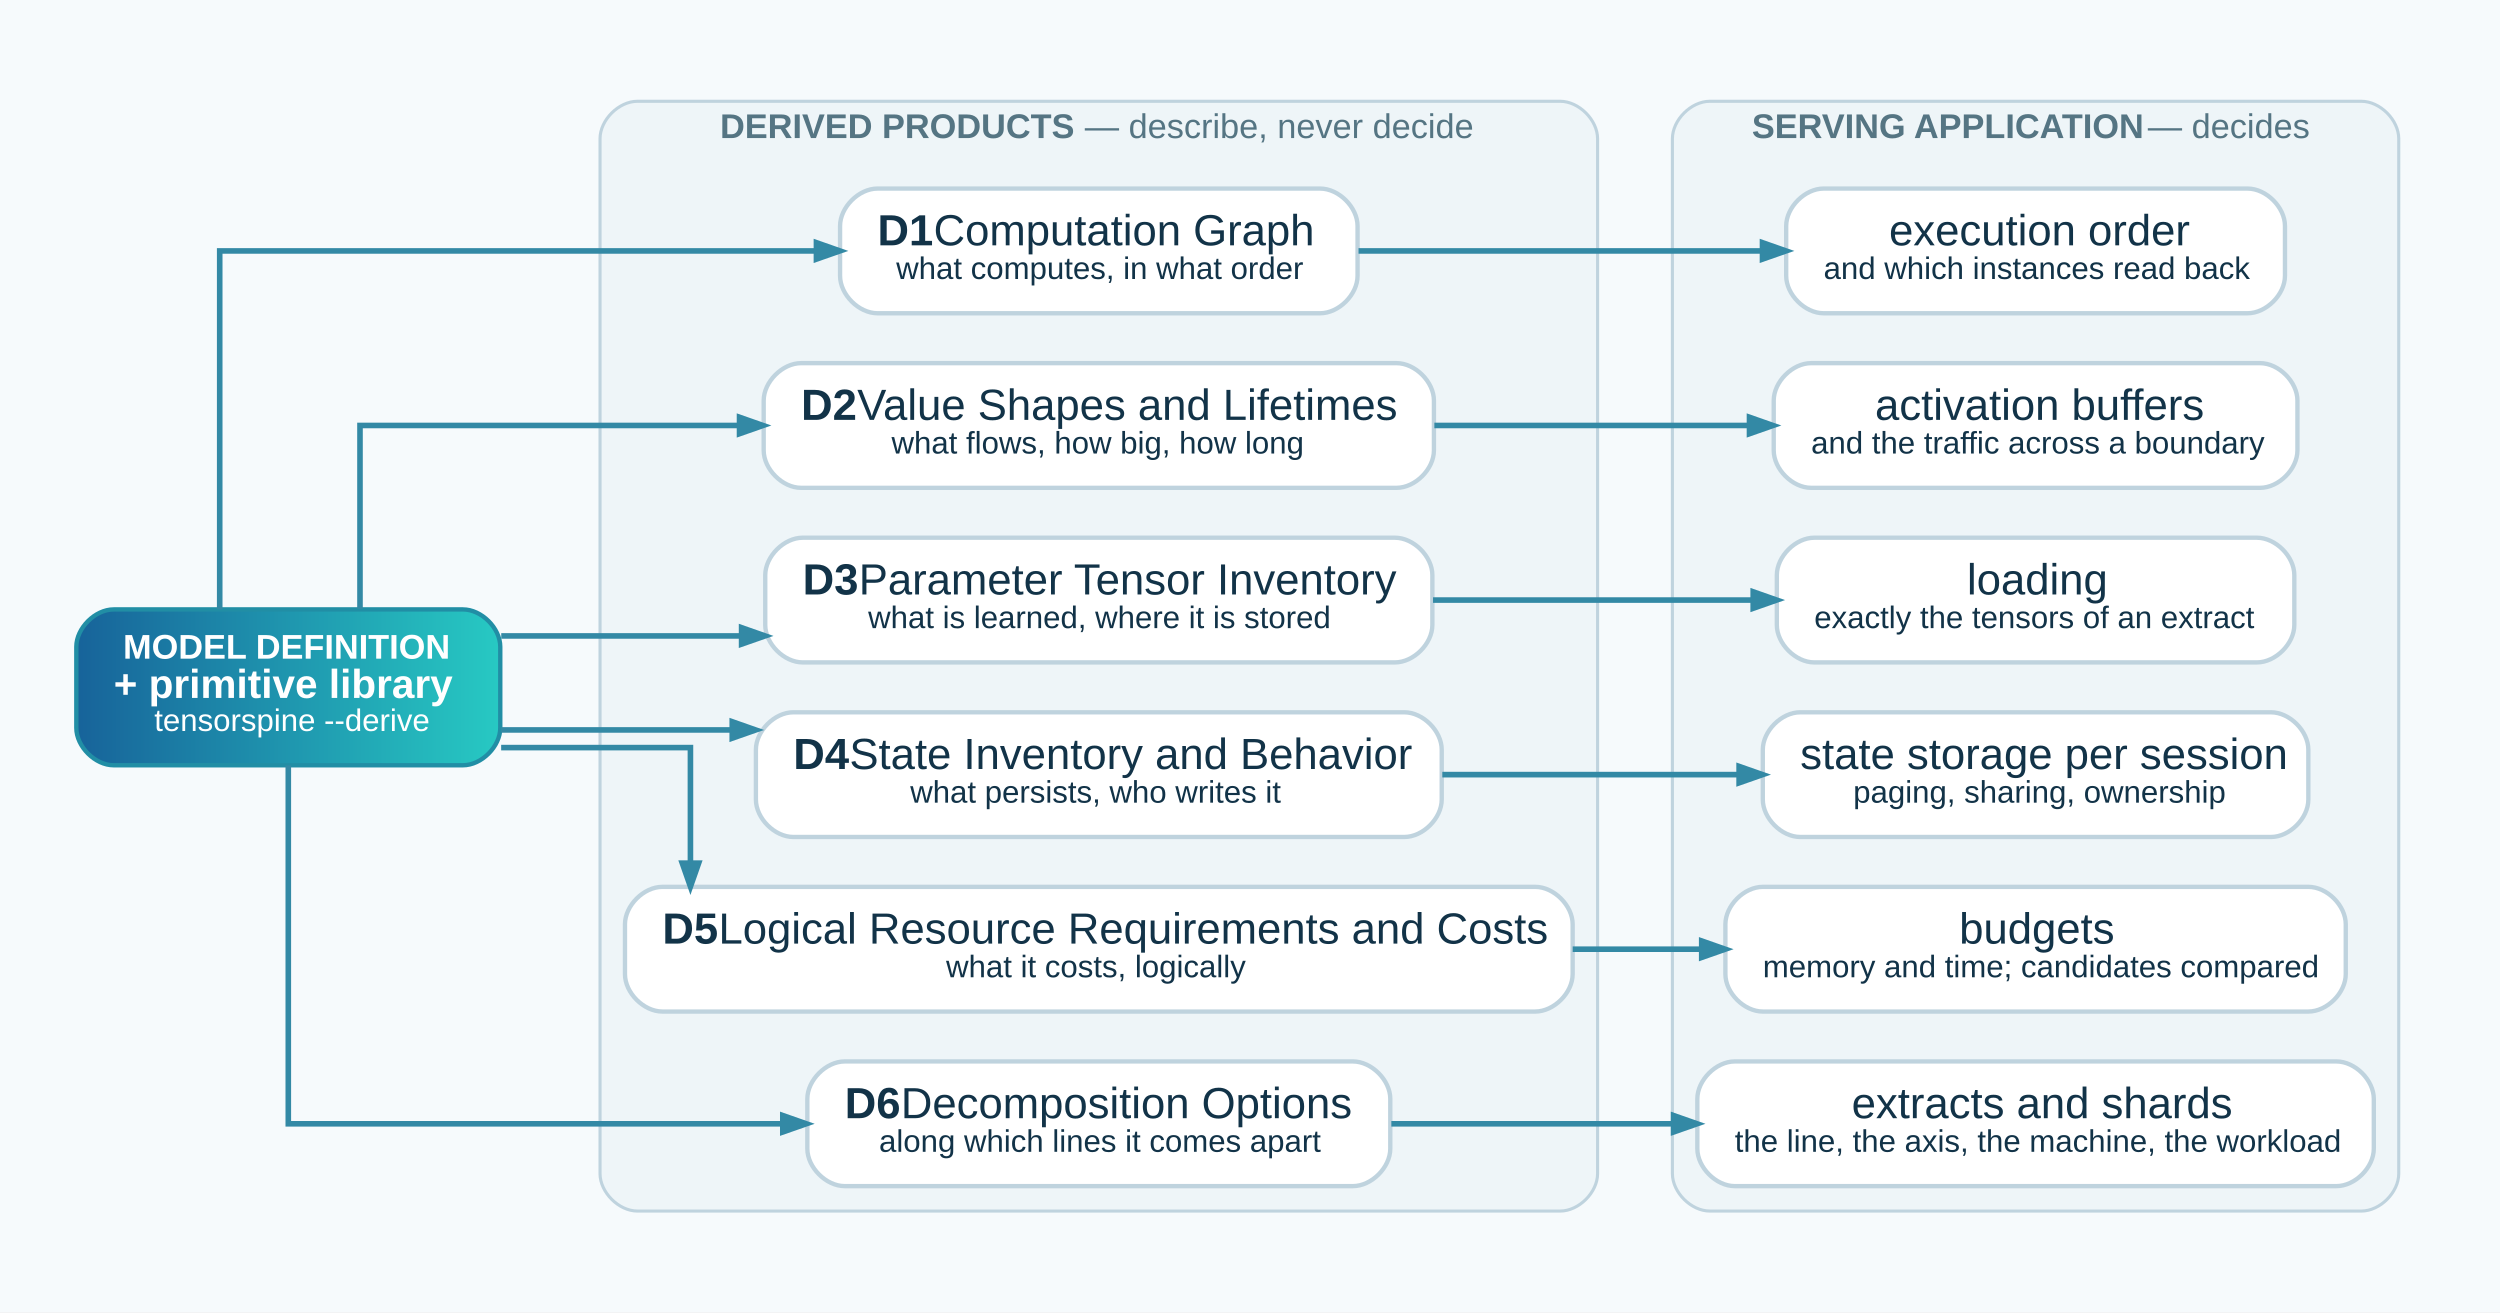
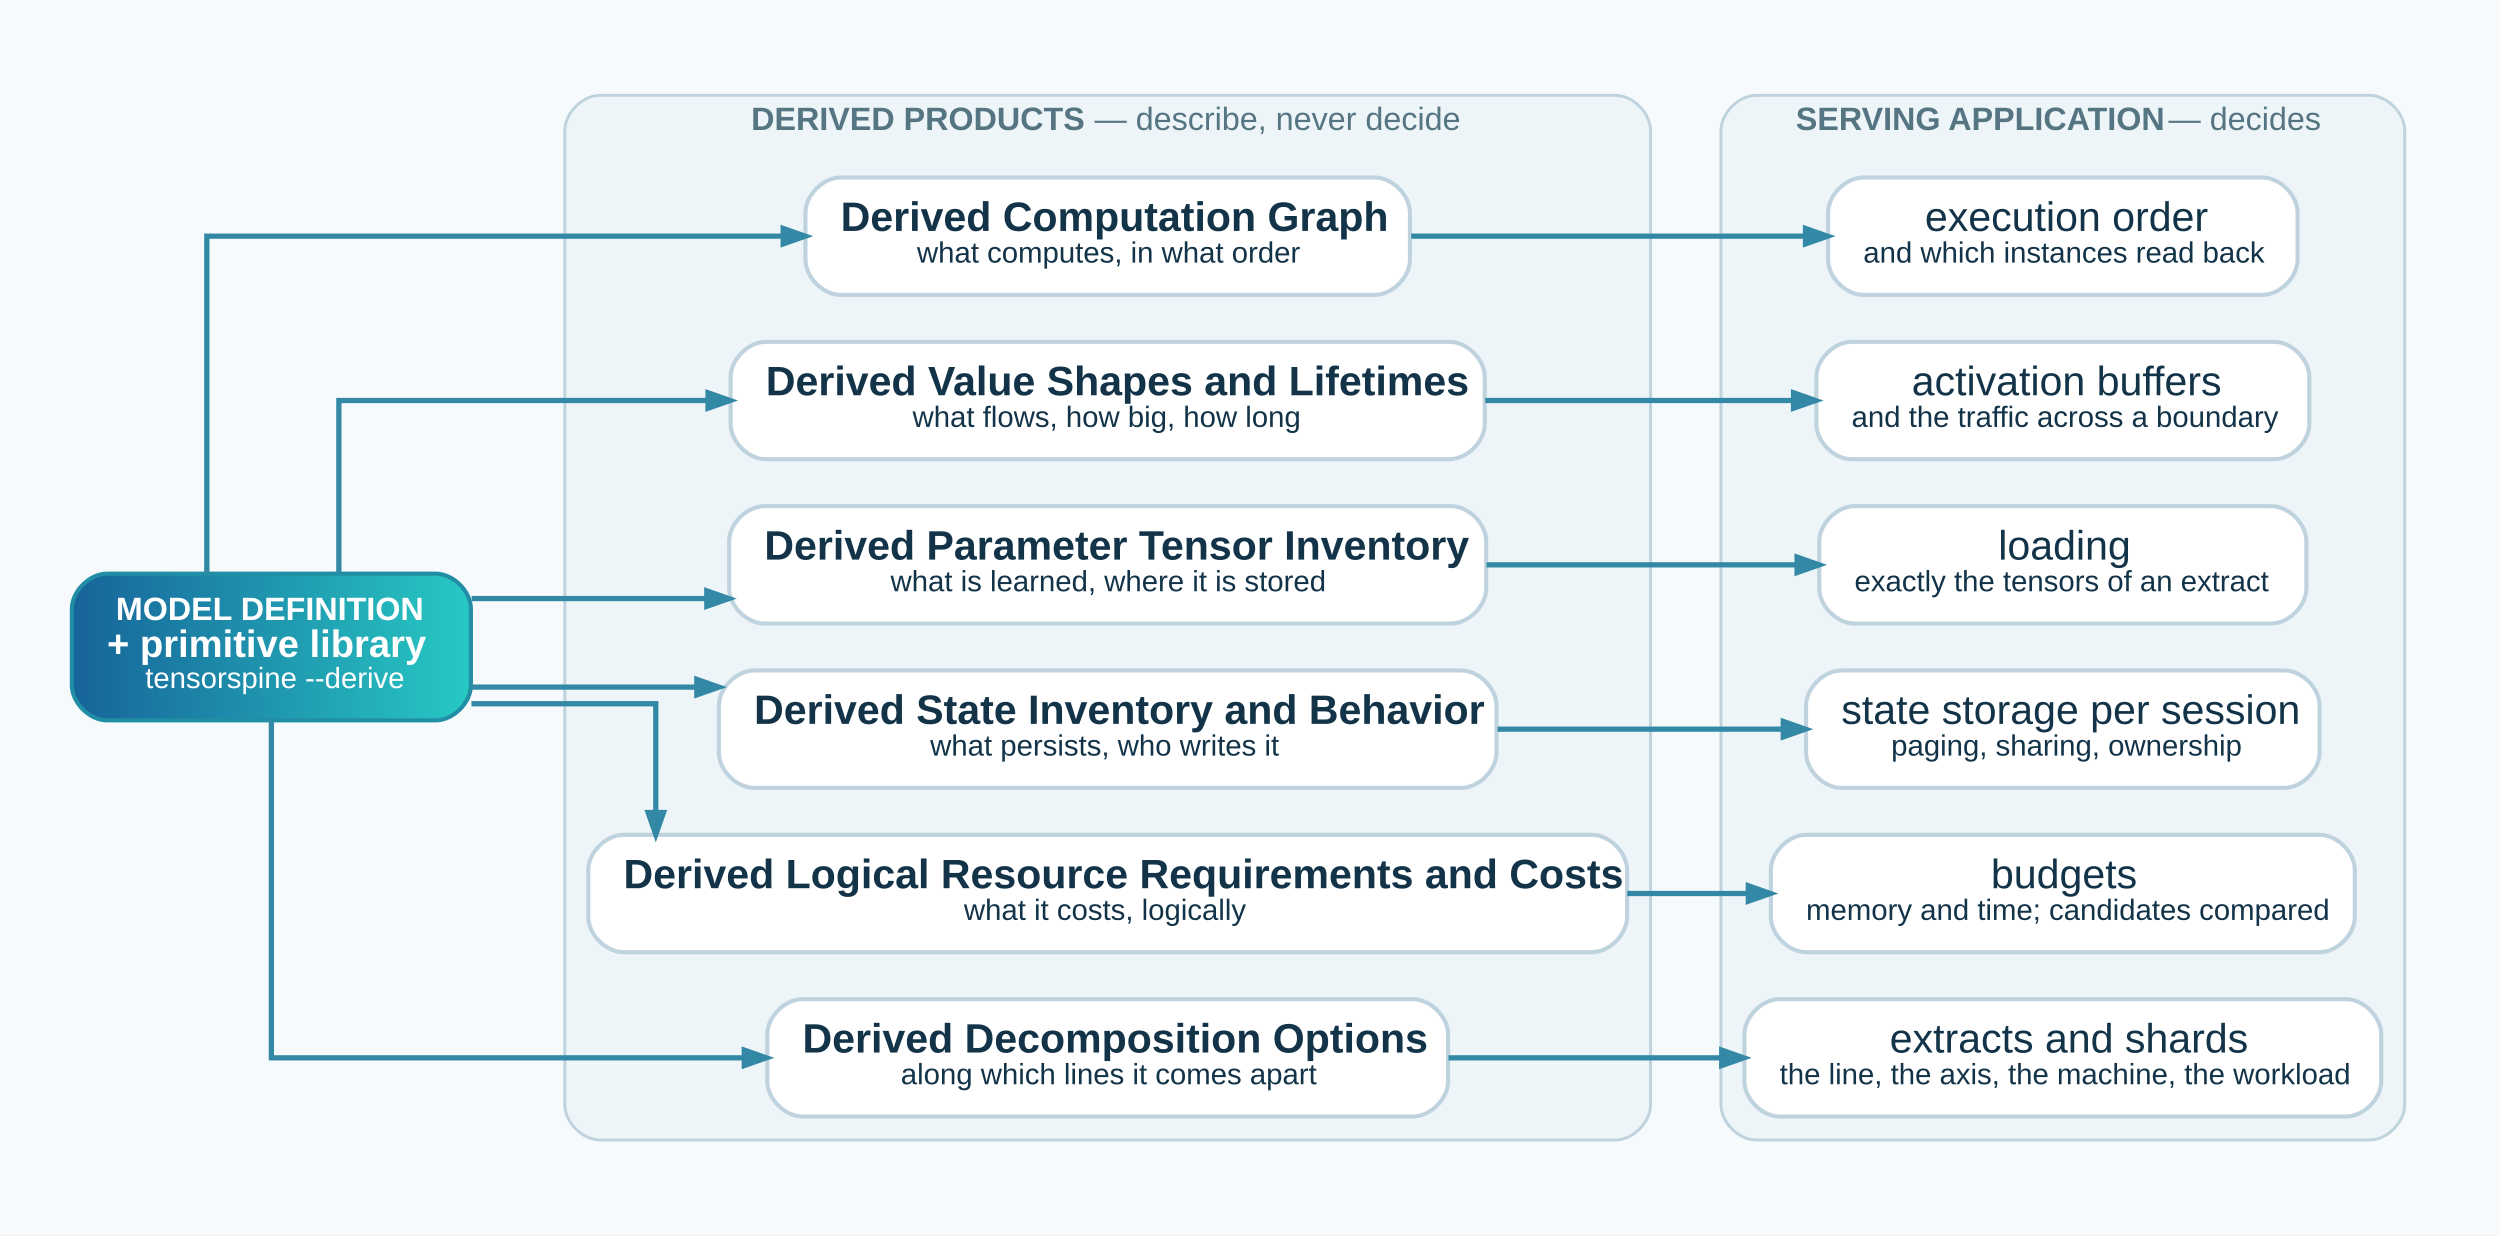
- <svg xmlns="http://www.w3.org/2000/svg" width="802pt" height="421pt" viewBox="0.00 0.00 801.96 420.96">
+ <svg xmlns="http://www.w3.org/2000/svg" width="852pt" height="421pt" viewBox="0.00 0.00 851.96 420.96">
  <g id="graph0" class="graph" transform="scale(1 1) rotate(0) translate(24.48 396.48)">
-     <polygon fill="#f6fafc" stroke="transparent" points="-24.48,24.48 -24.48,-396.48 777.48,-396.48 777.48,24.48 -24.48,24.48" />
+     <polygon fill="#f6fafc" stroke="transparent" points="-24.48,24.48 -24.48,-396.48 827.48,-396.48 827.48,24.48 -24.48,24.48" />
    <g id="clust1" class="cluster">
-       <path fill="#eef5f8" stroke="#bfd3de" d="M180,-8C180,-8 476,-8 476,-8 482,-8 488,-14 488,-20 488,-20 488,-352 488,-352 488,-358 482,-364 476,-364 476,-364 180,-364 180,-364 174,-364 168,-358 168,-352 168,-352 168,-20 168,-20 168,-14 174,-8 180,-8" />
-       <text text-anchor="start" x="206.5" y="-352.2" font-family="Arial" font-weight="bold" font-size="11.00" fill="#557583">DERIVED PRODUCTS</text>
-       <text text-anchor="start" x="323.5" y="-352.2" font-family="Arial" font-size="11.00" fill="#557583"> — describe, never decide</text>
+       <path fill="#eef5f8" stroke="#bfd3de" d="M180,-8C180,-8 526,-8 526,-8 532,-8 538,-14 538,-20 538,-20 538,-352 538,-352 538,-358 532,-364 526,-364 526,-364 180,-364 180,-364 174,-364 168,-358 168,-352 168,-352 168,-20 168,-20 168,-14 174,-8 180,-8" />
+       <text text-anchor="start" x="231.5" y="-352.2" font-family="Arial" font-weight="bold" font-size="11.00" fill="#557583">DERIVED PRODUCTS</text>
+       <text text-anchor="start" x="348.5" y="-352.2" font-family="Arial" font-size="11.00" fill="#557583"> — describe, never decide</text>
    </g>
    <g id="clust2" class="cluster">
-       <path fill="#eef5f8" stroke="#bfd3de" d="M524,-8C524,-8 733,-8 733,-8 739,-8 745,-14 745,-20 745,-20 745,-352 745,-352 745,-358 739,-364 733,-364 733,-364 524,-364 524,-364 518,-364 512,-358 512,-352 512,-352 512,-20 512,-20 512,-14 518,-8 524,-8" />
-       <text text-anchor="start" x="537.5" y="-352.2" font-family="Arial" font-weight="bold" font-size="11.00" fill="#557583">SERVING APPLICATION</text>
-       <text text-anchor="start" x="664.5" y="-352.2" font-family="Arial" font-size="11.00" fill="#557583"> — decides</text>
+       <path fill="#eef5f8" stroke="#bfd3de" d="M574,-8C574,-8 783,-8 783,-8 789,-8 795,-14 795,-20 795,-20 795,-352 795,-352 795,-358 789,-364 783,-364 783,-364 574,-364 574,-364 568,-364 562,-358 562,-352 562,-352 562,-20 562,-20 562,-14 568,-8 574,-8" />
+       <text text-anchor="start" x="587.5" y="-352.2" font-family="Arial" font-weight="bold" font-size="11.00" fill="#557583">SERVING APPLICATION</text>
+       <text text-anchor="start" x="714.5" y="-352.2" font-family="Arial" font-size="11.00" fill="#557583"> — decides</text>
    </g>
    <g id="node1" class="node">
      <defs>
        <linearGradient id="l_0" gradientUnits="userSpaceOnUse" x1="0" y1="-176" x2="136" y2="-176">
          <stop offset="0" style="stop-color:#17639a;stop-opacity:1.;" />
          <stop offset="1" style="stop-color:#27c9c3;stop-opacity:1.;" />
        </linearGradient>
      </defs>
      <path fill="url(#l_0)" stroke="#218ea5" stroke-width="1.4" d="M124,-201C124,-201 12,-201 12,-201 6,-201 0,-195 0,-189 0,-189 0,-163 0,-163 0,-157 6,-151 12,-151 12,-151 124,-151 124,-151 130,-151 136,-157 136,-163 136,-163 136,-189 136,-189 136,-195 130,-201 124,-201" />
      <text text-anchor="start" x="15" y="-185.2" font-family="Arial" font-weight="bold" font-size="11.00" fill="#ffffff">MODEL DEFINITION</text>
      <text text-anchor="start" x="12" y="-172.6" font-family="Arial" font-weight="bold" font-size="13.00" fill="#ffffff">+ primitive library</text>
      <text text-anchor="start" x="25" y="-162" font-family="Arial" font-size="10.00" fill="#ffffff">tensorspine --derive</text>
    </g>
    <g id="node2" class="node">
-       <path fill="#ffffff" stroke="#bfd3de" stroke-width="1.4" d="M399,-336C399,-336 257,-336 257,-336 251,-336 245,-330 245,-324 245,-324 245,-308 245,-308 245,-302 251,-296 257,-296 257,-296 399,-296 399,-296 405,-296 411,-302 411,-308 411,-308 411,-324 411,-324 411,-330 405,-336 399,-336" />
-       <text text-anchor="start" x="257" y="-317.8" font-family="Arial" font-weight="bold" font-size="14.00" fill="#123348">D1</text>
-       <text text-anchor="start" x="275" y="-317.8" font-family="Arial" font-size="14.00" fill="#123348"> Computation Graph</text>
-       <text text-anchor="start" x="263" y="-307" font-family="Arial" font-size="10.00" fill="#123348">what computes, in what order</text>
+       <path fill="#ffffff" stroke="#bfd3de" stroke-width="1.4" d="M444,-336C444,-336 262,-336 262,-336 256,-336 250,-330 250,-324 250,-324 250,-308 250,-308 250,-302 256,-296 262,-296 262,-296 444,-296 444,-296 450,-296 456,-302 456,-308 456,-308 456,-324 456,-324 456,-330 450,-336 444,-336" />
+       <text text-anchor="start" x="262" y="-317.8" font-family="Arial" font-weight="bold" font-size="14.00" fill="#123348">Derived Computation Graph</text>
+       <text text-anchor="start" x="288" y="-307" font-family="Arial" font-size="10.00" fill="#123348">what computes, in what order</text>
    </g>
    <g id="edge1" class="edge">
-       <path fill="none" stroke="#3389a5" stroke-width="1.8" d="M46,-201.03C46,-241.3 46,-316 46,-316 46,-316 237.42,-316 237.42,-316" />
-       <polygon fill="#3389a5" stroke="#3389a5" stroke-width="1.8" points="237.42,-318.63 244.92,-316 237.42,-313.38 237.42,-318.63" />
+       <path fill="none" stroke="#3389a5" stroke-width="1.8" d="M46,-201.03C46,-241.3 46,-316 46,-316 46,-316 242.42,-316 242.42,-316" />
+       <polygon fill="#3389a5" stroke="#3389a5" stroke-width="1.8" points="242.42,-318.63 249.92,-316 242.42,-313.38 242.42,-318.63" />
    </g>
    <g id="node3" class="node">
-       <path fill="#ffffff" stroke="#bfd3de" stroke-width="1.4" d="M423.5,-280C423.5,-280 232.5,-280 232.5,-280 226.5,-280 220.5,-274 220.5,-268 220.5,-268 220.5,-252 220.5,-252 220.5,-246 226.5,-240 232.5,-240 232.5,-240 423.5,-240 423.5,-240 429.5,-240 435.5,-246 435.5,-252 435.5,-252 435.5,-268 435.5,-268 435.5,-274 429.5,-280 423.5,-280" />
-       <text text-anchor="start" x="232.5" y="-261.8" font-family="Arial" font-weight="bold" font-size="14.00" fill="#123348">D2</text>
-       <text text-anchor="start" x="250.5" y="-261.8" font-family="Arial" font-size="14.00" fill="#123348"> Value Shapes and Lifetimes</text>
-       <text text-anchor="start" x="261.5" y="-251" font-family="Arial" font-size="10.00" fill="#123348">what flows, how big, how long</text>
+       <path fill="#ffffff" stroke="#bfd3de" stroke-width="1.4" d="M469.5,-280C469.5,-280 236.5,-280 236.5,-280 230.5,-280 224.5,-274 224.5,-268 224.5,-268 224.5,-252 224.5,-252 224.5,-246 230.5,-240 236.5,-240 236.5,-240 469.5,-240 469.5,-240 475.5,-240 481.5,-246 481.5,-252 481.5,-252 481.5,-268 481.5,-268 481.5,-274 475.5,-280 469.5,-280" />
+       <text text-anchor="start" x="236.5" y="-261.8" font-family="Arial" font-weight="bold" font-size="14.00" fill="#123348">Derived Value Shapes and Lifetimes</text>
+       <text text-anchor="start" x="286.5" y="-251" font-family="Arial" font-size="10.00" fill="#123348">what flows, how big, how long</text>
    </g>
    <g id="edge2" class="edge">
-       <path fill="none" stroke="#3389a5" stroke-width="1.8" d="M91,-201.2C91,-225.95 91,-260 91,-260 91,-260 212.75,-260 212.75,-260" />
-       <polygon fill="#3389a5" stroke="#3389a5" stroke-width="1.8" points="212.75,-262.63 220.25,-260 212.75,-257.38 212.75,-262.63" />
+       <path fill="none" stroke="#3389a5" stroke-width="1.8" d="M91,-201.2C91,-225.95 91,-260 91,-260 91,-260 216.8,-260 216.8,-260" />
+       <polygon fill="#3389a5" stroke="#3389a5" stroke-width="1.8" points="216.8,-262.63 224.3,-260 216.8,-257.38 216.8,-262.63" />
    </g>
    <g id="node4" class="node">
-       <path fill="#ffffff" stroke="#bfd3de" stroke-width="1.4" d="M423,-224C423,-224 233,-224 233,-224 227,-224 221,-218 221,-212 221,-212 221,-196 221,-196 221,-190 227,-184 233,-184 233,-184 423,-184 423,-184 429,-184 435,-190 435,-196 435,-196 435,-212 435,-212 435,-218 429,-224 423,-224" />
-       <text text-anchor="start" x="233" y="-205.8" font-family="Arial" font-weight="bold" font-size="14.00" fill="#123348">D3</text>
-       <text text-anchor="start" x="251" y="-205.8" font-family="Arial" font-size="14.00" fill="#123348"> Parameter Tensor Inventory</text>
-       <text text-anchor="start" x="254" y="-195" font-family="Arial" font-size="10.00" fill="#123348">what is learned, where it is stored</text>
+       <path fill="#ffffff" stroke="#bfd3de" stroke-width="1.4" d="M470,-224C470,-224 236,-224 236,-224 230,-224 224,-218 224,-212 224,-212 224,-196 224,-196 224,-190 230,-184 236,-184 236,-184 470,-184 470,-184 476,-184 482,-190 482,-196 482,-196 482,-212 482,-212 482,-218 476,-224 470,-224" />
+       <text text-anchor="start" x="236" y="-205.8" font-family="Arial" font-weight="bold" font-size="14.00" fill="#123348">Derived Parameter Tensor Inventory</text>
+       <text text-anchor="start" x="279" y="-195" font-family="Arial" font-size="10.00" fill="#123348">what is learned, where it is stored</text>
    </g>
    <g id="edge3" class="edge">
-       <path fill="none" stroke="#3389a5" stroke-width="1.8" d="M136.31,-192.5C136.31,-192.5 213.41,-192.5 213.41,-192.5" />
-       <polygon fill="#3389a5" stroke="#3389a5" stroke-width="1.8" points="213.41,-195.13 220.91,-192.5 213.41,-189.88 213.41,-195.13" />
+       <path fill="none" stroke="#3389a5" stroke-width="1.8" d="M136.26,-192.5C136.26,-192.5 216.39,-192.5 216.39,-192.5" />
+       <polygon fill="#3389a5" stroke="#3389a5" stroke-width="1.8" points="216.39,-195.13 223.89,-192.5 216.39,-189.88 216.39,-195.13" />
    </g>
    <g id="node5" class="node">
-       <path fill="#ffffff" stroke="#bfd3de" stroke-width="1.4" d="M426,-168C426,-168 230,-168 230,-168 224,-168 218,-162 218,-156 218,-156 218,-140 218,-140 218,-134 224,-128 230,-128 230,-128 426,-128 426,-128 432,-128 438,-134 438,-140 438,-140 438,-156 438,-156 438,-162 432,-168 426,-168" />
-       <text text-anchor="start" x="230" y="-149.8" font-family="Arial" font-weight="bold" font-size="14.00" fill="#123348">D4</text>
-       <text text-anchor="start" x="248" y="-149.8" font-family="Arial" font-size="14.00" fill="#123348"> State Inventory and Behavior</text>
-       <text text-anchor="start" x="267.5" y="-139" font-family="Arial" font-size="10.00" fill="#123348">what persists, who writes it</text>
+       <path fill="#ffffff" stroke="#bfd3de" stroke-width="1.4" d="M473.5,-168C473.5,-168 232.5,-168 232.5,-168 226.5,-168 220.5,-162 220.5,-156 220.5,-156 220.5,-140 220.5,-140 220.5,-134 226.5,-128 232.5,-128 232.5,-128 473.5,-128 473.5,-128 479.5,-128 485.5,-134 485.5,-140 485.5,-140 485.5,-156 485.5,-156 485.5,-162 479.5,-168 473.5,-168" />
+       <text text-anchor="start" x="232.5" y="-149.8" font-family="Arial" font-weight="bold" font-size="14.00" fill="#123348">Derived State Inventory and Behavior</text>
+       <text text-anchor="start" x="292.5" y="-139" font-family="Arial" font-size="10.00" fill="#123348">what persists, who writes it</text>
    </g>
    <g id="edge4" class="edge">
-       <path fill="none" stroke="#3389a5" stroke-width="1.8" d="M136.31,-162.33C136.31,-162.33 210.41,-162.33 210.41,-162.33" />
-       <polygon fill="#3389a5" stroke="#3389a5" stroke-width="1.8" points="210.41,-164.96 217.91,-162.33 210.41,-159.71 210.41,-164.96" />
+       <path fill="none" stroke="#3389a5" stroke-width="1.8" d="M136.26,-162.33C136.26,-162.33 212.99,-162.33 212.99,-162.33" />
+       <polygon fill="#3389a5" stroke="#3389a5" stroke-width="1.8" points="212.99,-164.96 220.49,-162.33 212.99,-159.71 212.99,-164.96" />
    </g>
    <g id="node6" class="node">
-       <path fill="#ffffff" stroke="#bfd3de" stroke-width="1.4" d="M468,-112C468,-112 188,-112 188,-112 182,-112 176,-106 176,-100 176,-100 176,-84 176,-84 176,-78 182,-72 188,-72 188,-72 468,-72 468,-72 474,-72 480,-78 480,-84 480,-84 480,-100 480,-100 480,-106 474,-112 468,-112" />
-       <text text-anchor="start" x="188" y="-93.8" font-family="Arial" font-weight="bold" font-size="14.00" fill="#123348">D5</text>
-       <text text-anchor="start" x="206" y="-93.8" font-family="Arial" font-size="14.00" fill="#123348"> Logical Resource Requirements and Costs</text>
-       <text text-anchor="start" x="279" y="-83" font-family="Arial" font-size="10.00" fill="#123348">what it costs, logically</text>
+       <path fill="#ffffff" stroke="#bfd3de" stroke-width="1.4" d="M518,-112C518,-112 188,-112 188,-112 182,-112 176,-106 176,-100 176,-100 176,-84 176,-84 176,-78 182,-72 188,-72 188,-72 518,-72 518,-72 524,-72 530,-78 530,-84 530,-84 530,-100 530,-100 530,-106 524,-112 518,-112" />
+       <text text-anchor="start" x="188" y="-93.8" font-family="Arial" font-weight="bold" font-size="14.00" fill="#123348">Derived Logical Resource Requirements and Costs</text>
+       <text text-anchor="start" x="304" y="-83" font-family="Arial" font-size="10.00" fill="#123348">what it costs, logically</text>
    </g>
    <g id="edge5" class="edge">
-       <path fill="none" stroke="#3389a5" stroke-width="1.8" d="M136.28,-156.67C167.22,-156.67 197,-156.67 197,-156.67 197,-156.67 197,-119.61 197,-119.61" />
-       <polygon fill="#3389a5" stroke="#3389a5" stroke-width="1.8" points="199.63,-119.61 197,-112.11 194.38,-119.61 199.63,-119.61" />
+       <path fill="none" stroke="#3389a5" stroke-width="1.8" d="M136.19,-156.67C168.02,-156.67 199,-156.67 199,-156.67 199,-156.67 199,-119.61 199,-119.61" />
+       <polygon fill="#3389a5" stroke="#3389a5" stroke-width="1.8" points="201.63,-119.61 199,-112.11 196.38,-119.61 201.63,-119.61" />
    </g>
    <g id="node7" class="node">
-       <path fill="#ffffff" stroke="#bfd3de" stroke-width="1.4" d="M409.5,-56C409.5,-56 246.5,-56 246.5,-56 240.5,-56 234.5,-50 234.5,-44 234.5,-44 234.5,-28 234.5,-28 234.5,-22 240.5,-16 246.5,-16 246.5,-16 409.5,-16 409.5,-16 415.5,-16 421.5,-22 421.5,-28 421.5,-28 421.5,-44 421.5,-44 421.5,-50 415.5,-56 409.5,-56" />
-       <text text-anchor="start" x="246.5" y="-37.8" font-family="Arial" font-weight="bold" font-size="14.00" fill="#123348">D6</text>
-       <text text-anchor="start" x="264.5" y="-37.8" font-family="Arial" font-size="14.00" fill="#123348"> Decomposition Options</text>
-       <text text-anchor="start" x="257.5" y="-27" font-family="Arial" font-size="10.00" fill="#123348">along which lines it comes apart</text>
+       <path fill="#ffffff" stroke="#bfd3de" stroke-width="1.4" d="M457,-56C457,-56 249,-56 249,-56 243,-56 237,-50 237,-44 237,-44 237,-28 237,-28 237,-22 243,-16 249,-16 249,-16 457,-16 457,-16 463,-16 469,-22 469,-28 469,-28 469,-44 469,-44 469,-50 463,-56 457,-56" />
+       <text text-anchor="start" x="249" y="-37.8" font-family="Arial" font-weight="bold" font-size="14.00" fill="#123348">Derived Decomposition Options</text>
+       <text text-anchor="start" x="282.5" y="-27" font-family="Arial" font-size="10.00" fill="#123348">along which lines it comes apart</text>
    </g>
    <g id="edge6" class="edge">
-       <path fill="none" stroke="#3389a5" stroke-width="1.8" d="M68,-150.97C68,-110.7 68,-36 68,-36 68,-36 226.63,-36 226.63,-36" />
-       <polygon fill="#3389a5" stroke="#3389a5" stroke-width="1.8" points="226.63,-38.63 234.13,-36 226.63,-33.38 226.63,-38.63" />
+       <path fill="none" stroke="#3389a5" stroke-width="1.8" d="M68,-150.97C68,-110.7 68,-36 68,-36 68,-36 229.17,-36 229.17,-36" />
+       <polygon fill="#3389a5" stroke="#3389a5" stroke-width="1.8" points="229.17,-38.63 236.67,-36 229.17,-33.38 229.17,-38.63" />
    </g>
    <g id="node8" class="node">
-       <path fill="#ffffff" stroke="#bfd3de" stroke-width="1.4" d="M696.5,-336C696.5,-336 560.5,-336 560.5,-336 554.5,-336 548.5,-330 548.5,-324 548.5,-324 548.5,-308 548.5,-308 548.5,-302 554.5,-296 560.5,-296 560.5,-296 696.5,-296 696.5,-296 702.5,-296 708.5,-302 708.5,-308 708.5,-308 708.5,-324 708.5,-324 708.5,-330 702.5,-336 696.5,-336" />
-       <text text-anchor="start" x="581.5" y="-317.8" font-family="Arial" font-size="14.00" fill="#123348">execution order</text>
-       <text text-anchor="start" x="560.5" y="-307" font-family="Arial" font-size="10.00" fill="#123348">and which instances read back</text>
+       <path fill="#ffffff" stroke="#bfd3de" stroke-width="1.4" d="M746.5,-336C746.5,-336 610.5,-336 610.5,-336 604.5,-336 598.5,-330 598.5,-324 598.5,-324 598.5,-308 598.5,-308 598.5,-302 604.5,-296 610.5,-296 610.5,-296 746.5,-296 746.5,-296 752.5,-296 758.5,-302 758.5,-308 758.5,-308 758.5,-324 758.5,-324 758.5,-330 752.5,-336 746.5,-336" />
+       <text text-anchor="start" x="631.5" y="-317.8" font-family="Arial" font-size="14.00" fill="#123348">execution order</text>
+       <text text-anchor="start" x="610.5" y="-307" font-family="Arial" font-size="10.00" fill="#123348">and which instances read back</text>
    </g>
    <g id="edge7" class="edge">
-       <path fill="none" stroke="#3389a5" stroke-width="1.8" d="M411.31,-316C411.31,-316 540.9,-316 540.9,-316" />
-       <polygon fill="#3389a5" stroke="#3389a5" stroke-width="1.8" points="540.9,-318.63 548.4,-316 540.9,-313.38 540.9,-318.63" />
+       <path fill="none" stroke="#3389a5" stroke-width="1.8" d="M456.44,-316C456.44,-316 590.81,-316 590.81,-316" />
+       <polygon fill="#3389a5" stroke="#3389a5" stroke-width="1.8" points="590.81,-318.63 598.31,-316 590.81,-313.38 590.81,-318.63" />
    </g>
    <g id="node9" class="node">
-       <path fill="#ffffff" stroke="#bfd3de" stroke-width="1.4" d="M700.5,-280C700.5,-280 556.5,-280 556.5,-280 550.5,-280 544.5,-274 544.5,-268 544.5,-268 544.5,-252 544.5,-252 544.5,-246 550.5,-240 556.5,-240 556.5,-240 700.5,-240 700.5,-240 706.5,-240 712.5,-246 712.5,-252 712.5,-252 712.5,-268 712.5,-268 712.5,-274 706.5,-280 700.5,-280" />
-       <text text-anchor="start" x="577" y="-261.8" font-family="Arial" font-size="14.00" fill="#123348">activation buffers</text>
-       <text text-anchor="start" x="556.5" y="-251" font-family="Arial" font-size="10.00" fill="#123348">and the traffic across a boundary</text>
+       <path fill="#ffffff" stroke="#bfd3de" stroke-width="1.4" d="M750.5,-280C750.5,-280 606.5,-280 606.5,-280 600.5,-280 594.5,-274 594.5,-268 594.5,-268 594.5,-252 594.5,-252 594.5,-246 600.5,-240 606.5,-240 606.5,-240 750.5,-240 750.5,-240 756.5,-240 762.5,-246 762.5,-252 762.5,-252 762.5,-268 762.5,-268 762.5,-274 756.5,-280 750.5,-280" />
+       <text text-anchor="start" x="627" y="-261.8" font-family="Arial" font-size="14.00" fill="#123348">activation buffers</text>
+       <text text-anchor="start" x="606.5" y="-251" font-family="Arial" font-size="10.00" fill="#123348">and the traffic across a boundary</text>
    </g>
    <g id="edge8" class="edge">
-       <path fill="none" stroke="#3389a5" stroke-width="1.8" d="M435.64,-260C435.64,-260 536.73,-260 536.73,-260" />
-       <polygon fill="#3389a5" stroke="#3389a5" stroke-width="1.8" points="536.73,-262.63 544.23,-260 536.73,-257.38 536.73,-262.63" />
+       <path fill="none" stroke="#3389a5" stroke-width="1.8" d="M481.65,-260C481.65,-260 586.73,-260 586.73,-260" />
+       <polygon fill="#3389a5" stroke="#3389a5" stroke-width="1.8" points="586.73,-262.63 594.23,-260 586.73,-257.38 586.73,-262.63" />
    </g>
    <g id="node10" class="node">
-       <path fill="#ffffff" stroke="#bfd3de" stroke-width="1.4" d="M699.5,-224C699.5,-224 557.5,-224 557.5,-224 551.5,-224 545.5,-218 545.5,-212 545.5,-212 545.5,-196 545.5,-196 545.5,-190 551.5,-184 557.5,-184 557.5,-184 699.5,-184 699.5,-184 705.5,-184 711.5,-190 711.5,-196 711.5,-196 711.5,-212 711.5,-212 711.5,-218 705.5,-224 699.5,-224" />
-       <text text-anchor="start" x="606.5" y="-205.8" font-family="Arial" font-size="14.00" fill="#123348">loading</text>
-       <text text-anchor="start" x="557.5" y="-195" font-family="Arial" font-size="10.00" fill="#123348">exactly the tensors of an extract</text>
+       <path fill="#ffffff" stroke="#bfd3de" stroke-width="1.4" d="M749.5,-224C749.5,-224 607.5,-224 607.5,-224 601.5,-224 595.5,-218 595.5,-212 595.5,-212 595.5,-196 595.5,-196 595.5,-190 601.5,-184 607.5,-184 607.5,-184 749.5,-184 749.5,-184 755.5,-184 761.5,-190 761.5,-196 761.5,-196 761.5,-212 761.5,-212 761.5,-218 755.5,-224 749.5,-224" />
+       <text text-anchor="start" x="656.5" y="-205.8" font-family="Arial" font-size="14.00" fill="#123348">loading</text>
+       <text text-anchor="start" x="607.5" y="-195" font-family="Arial" font-size="10.00" fill="#123348">exactly the tensors of an extract</text>
    </g>
    <g id="edge9" class="edge">
-       <path fill="none" stroke="#3389a5" stroke-width="1.8" d="M435.21,-204C435.21,-204 537.92,-204 537.92,-204" />
-       <polygon fill="#3389a5" stroke="#3389a5" stroke-width="1.8" points="537.92,-206.63 545.42,-204 537.92,-201.38 537.92,-206.63" />
+       <path fill="none" stroke="#3389a5" stroke-width="1.8" d="M482.11,-204C482.11,-204 587.94,-204 587.94,-204" />
+       <polygon fill="#3389a5" stroke="#3389a5" stroke-width="1.8" points="587.94,-206.63 595.44,-204 587.94,-201.38 587.94,-206.63" />
    </g>
    <g id="node11" class="node">
-       <path fill="#ffffff" stroke="#bfd3de" stroke-width="1.4" d="M704,-168C704,-168 553,-168 553,-168 547,-168 541,-162 541,-156 541,-156 541,-140 541,-140 541,-134 547,-128 553,-128 553,-128 704,-128 704,-128 710,-128 716,-134 716,-140 716,-140 716,-156 716,-156 716,-162 710,-168 704,-168" />
-       <text text-anchor="start" x="553" y="-149.8" font-family="Arial" font-size="14.00" fill="#123348">state storage per session</text>
-       <text text-anchor="start" x="570" y="-139" font-family="Arial" font-size="10.00" fill="#123348">paging, sharing, ownership</text>
+       <path fill="#ffffff" stroke="#bfd3de" stroke-width="1.4" d="M754,-168C754,-168 603,-168 603,-168 597,-168 591,-162 591,-156 591,-156 591,-140 591,-140 591,-134 597,-128 603,-128 603,-128 754,-128 754,-128 760,-128 766,-134 766,-140 766,-140 766,-156 766,-156 766,-162 760,-168 754,-168" />
+       <text text-anchor="start" x="603" y="-149.8" font-family="Arial" font-size="14.00" fill="#123348">state storage per session</text>
+       <text text-anchor="start" x="620" y="-139" font-family="Arial" font-size="10.00" fill="#123348">paging, sharing, ownership</text>
    </g>
    <g id="edge10" class="edge">
-       <path fill="none" stroke="#3389a5" stroke-width="1.8" d="M438.19,-148C438.19,-148 533.4,-148 533.4,-148" />
-       <polygon fill="#3389a5" stroke="#3389a5" stroke-width="1.8" points="533.4,-150.63 540.9,-148 533.4,-145.38 533.4,-150.63" />
+       <path fill="none" stroke="#3389a5" stroke-width="1.8" d="M485.86,-148C485.86,-148 583.23,-148 583.23,-148" />
+       <polygon fill="#3389a5" stroke="#3389a5" stroke-width="1.8" points="583.23,-150.63 590.73,-148 583.23,-145.38 583.23,-150.63" />
    </g>
    <g id="node12" class="node">
-       <path fill="#ffffff" stroke="#bfd3de" stroke-width="1.4" d="M716,-112C716,-112 541,-112 541,-112 535,-112 529,-106 529,-100 529,-100 529,-84 529,-84 529,-78 535,-72 541,-72 541,-72 716,-72 716,-72 722,-72 728,-78 728,-84 728,-84 728,-100 728,-100 728,-106 722,-112 716,-112" />
-       <text text-anchor="start" x="604" y="-93.8" font-family="Arial" font-size="14.00" fill="#123348">budgets</text>
-       <text text-anchor="start" x="541" y="-83" font-family="Arial" font-size="10.00" fill="#123348">memory and time; candidates compared</text>
+       <path fill="#ffffff" stroke="#bfd3de" stroke-width="1.4" d="M766,-112C766,-112 591,-112 591,-112 585,-112 579,-106 579,-100 579,-100 579,-84 579,-84 579,-78 585,-72 591,-72 591,-72 766,-72 766,-72 772,-72 778,-78 778,-84 778,-84 778,-100 778,-100 778,-106 772,-112 766,-112" />
+       <text text-anchor="start" x="654" y="-93.8" font-family="Arial" font-size="14.00" fill="#123348">budgets</text>
+       <text text-anchor="start" x="591" y="-83" font-family="Arial" font-size="10.00" fill="#123348">memory and time; candidates compared</text>
    </g>
    <g id="edge11" class="edge">
-       <path fill="none" stroke="#3389a5" stroke-width="1.8" d="M480.01,-92C480.01,-92 521.4,-92 521.4,-92" />
-       <polygon fill="#3389a5" stroke="#3389a5" stroke-width="1.8" points="521.4,-94.63 528.9,-92 521.4,-89.38 521.4,-94.63" />
+       <path fill="none" stroke="#3389a5" stroke-width="1.8" d="M530.04,-92C530.04,-92 571.32,-92 571.32,-92" />
+       <polygon fill="#3389a5" stroke="#3389a5" stroke-width="1.8" points="571.32,-94.63 578.82,-92 571.32,-89.38 571.32,-94.63" />
    </g>
    <g id="node13" class="node">
-       <path fill="#ffffff" stroke="#bfd3de" stroke-width="1.4" d="M725,-56C725,-56 532,-56 532,-56 526,-56 520,-50 520,-44 520,-44 520,-28 520,-28 520,-22 526,-16 532,-16 532,-16 725,-16 725,-16 731,-16 737,-22 737,-28 737,-28 737,-44 737,-44 737,-50 731,-56 725,-56" />
-       <text text-anchor="start" x="569.5" y="-37.8" font-family="Arial" font-size="14.00" fill="#123348">extracts and shards</text>
-       <text text-anchor="start" x="532" y="-27" font-family="Arial" font-size="10.00" fill="#123348">the line, the axis, the machine, the workload</text>
+       <path fill="#ffffff" stroke="#bfd3de" stroke-width="1.4" d="M775,-56C775,-56 582,-56 582,-56 576,-56 570,-50 570,-44 570,-44 570,-28 570,-28 570,-22 576,-16 582,-16 582,-16 775,-16 775,-16 781,-16 787,-22 787,-28 787,-28 787,-44 787,-44 787,-50 781,-56 775,-56" />
+       <text text-anchor="start" x="619.5" y="-37.8" font-family="Arial" font-size="14.00" fill="#123348">extracts and shards</text>
+       <text text-anchor="start" x="582" y="-27" font-family="Arial" font-size="10.00" fill="#123348">the line, the axis, the machine, the workload</text>
    </g>
    <g id="edge12" class="edge">
-       <path fill="none" stroke="#3389a5" stroke-width="1.8" d="M421.84,-36C421.84,-36 512.38,-36 512.38,-36" />
-       <polygon fill="#3389a5" stroke="#3389a5" stroke-width="1.8" points="512.38,-38.63 519.88,-36 512.38,-33.38 512.38,-38.63" />
+       <path fill="none" stroke="#3389a5" stroke-width="1.8" d="M469.13,-36C469.13,-36 562.25,-36 562.25,-36" />
+       <polygon fill="#3389a5" stroke="#3389a5" stroke-width="1.8" points="562.25,-38.63 569.75,-36 562.25,-33.38 562.25,-38.63" />
    </g>
  </g>
</svg>
